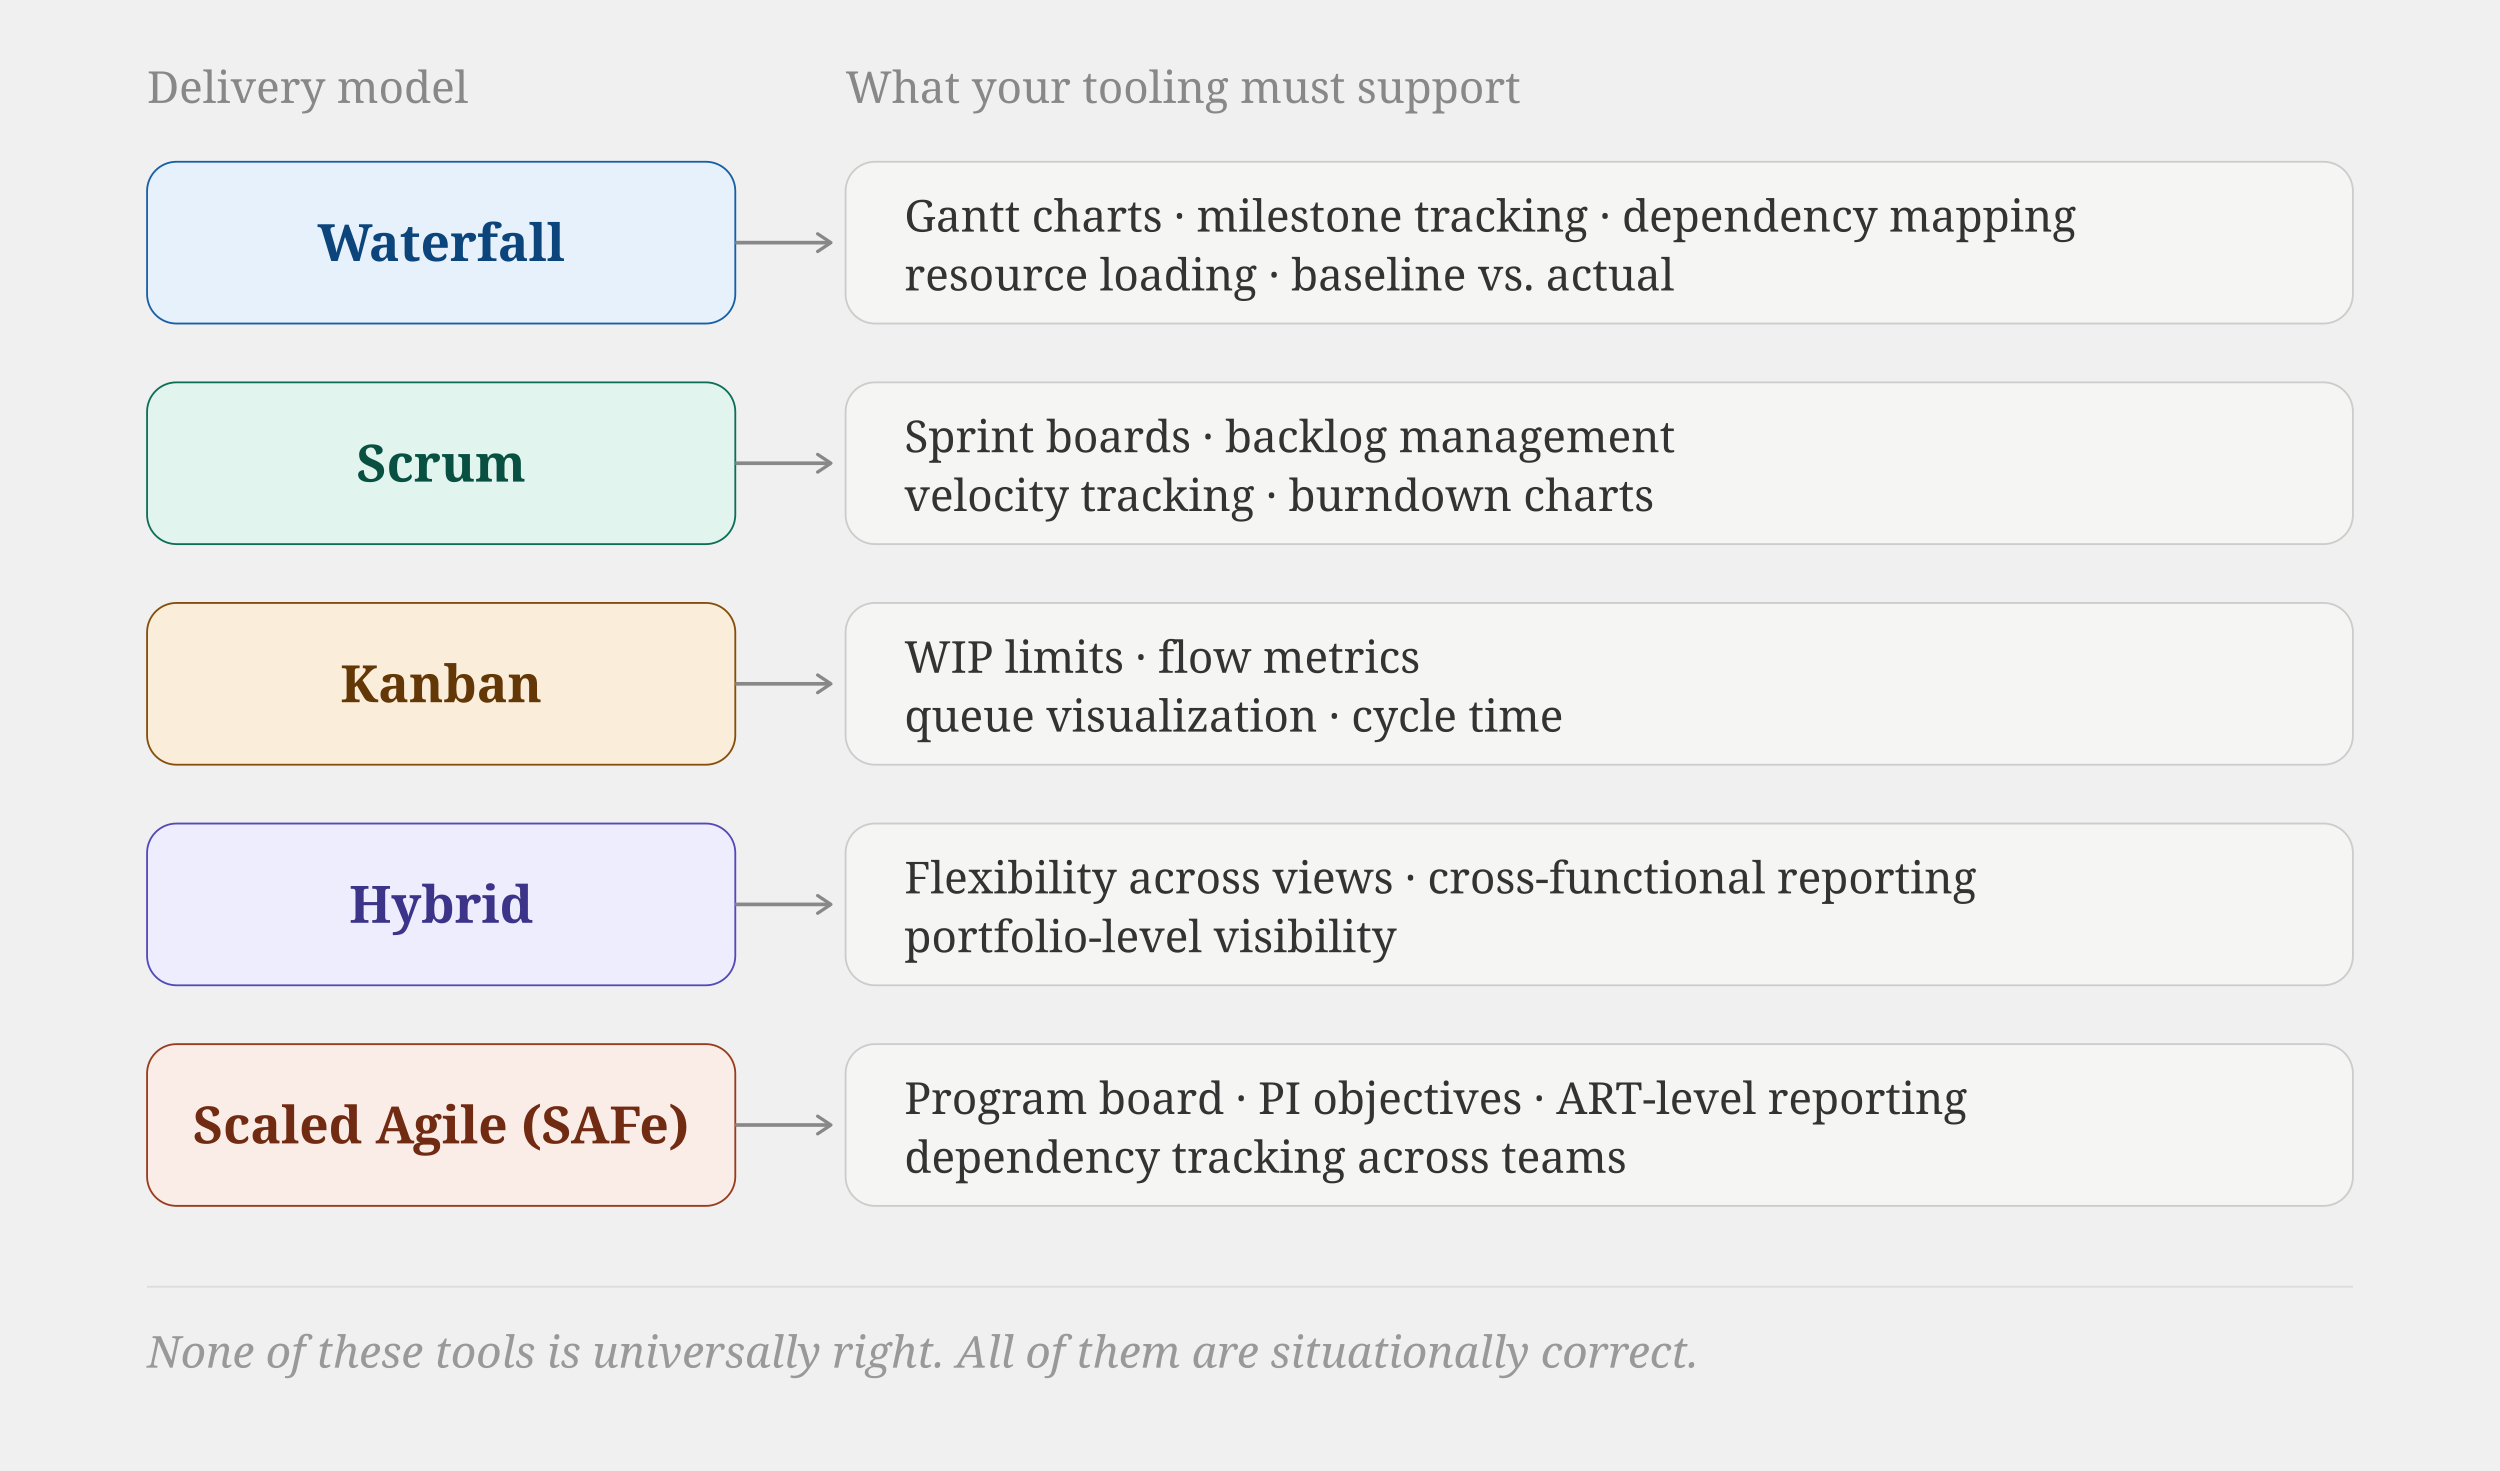
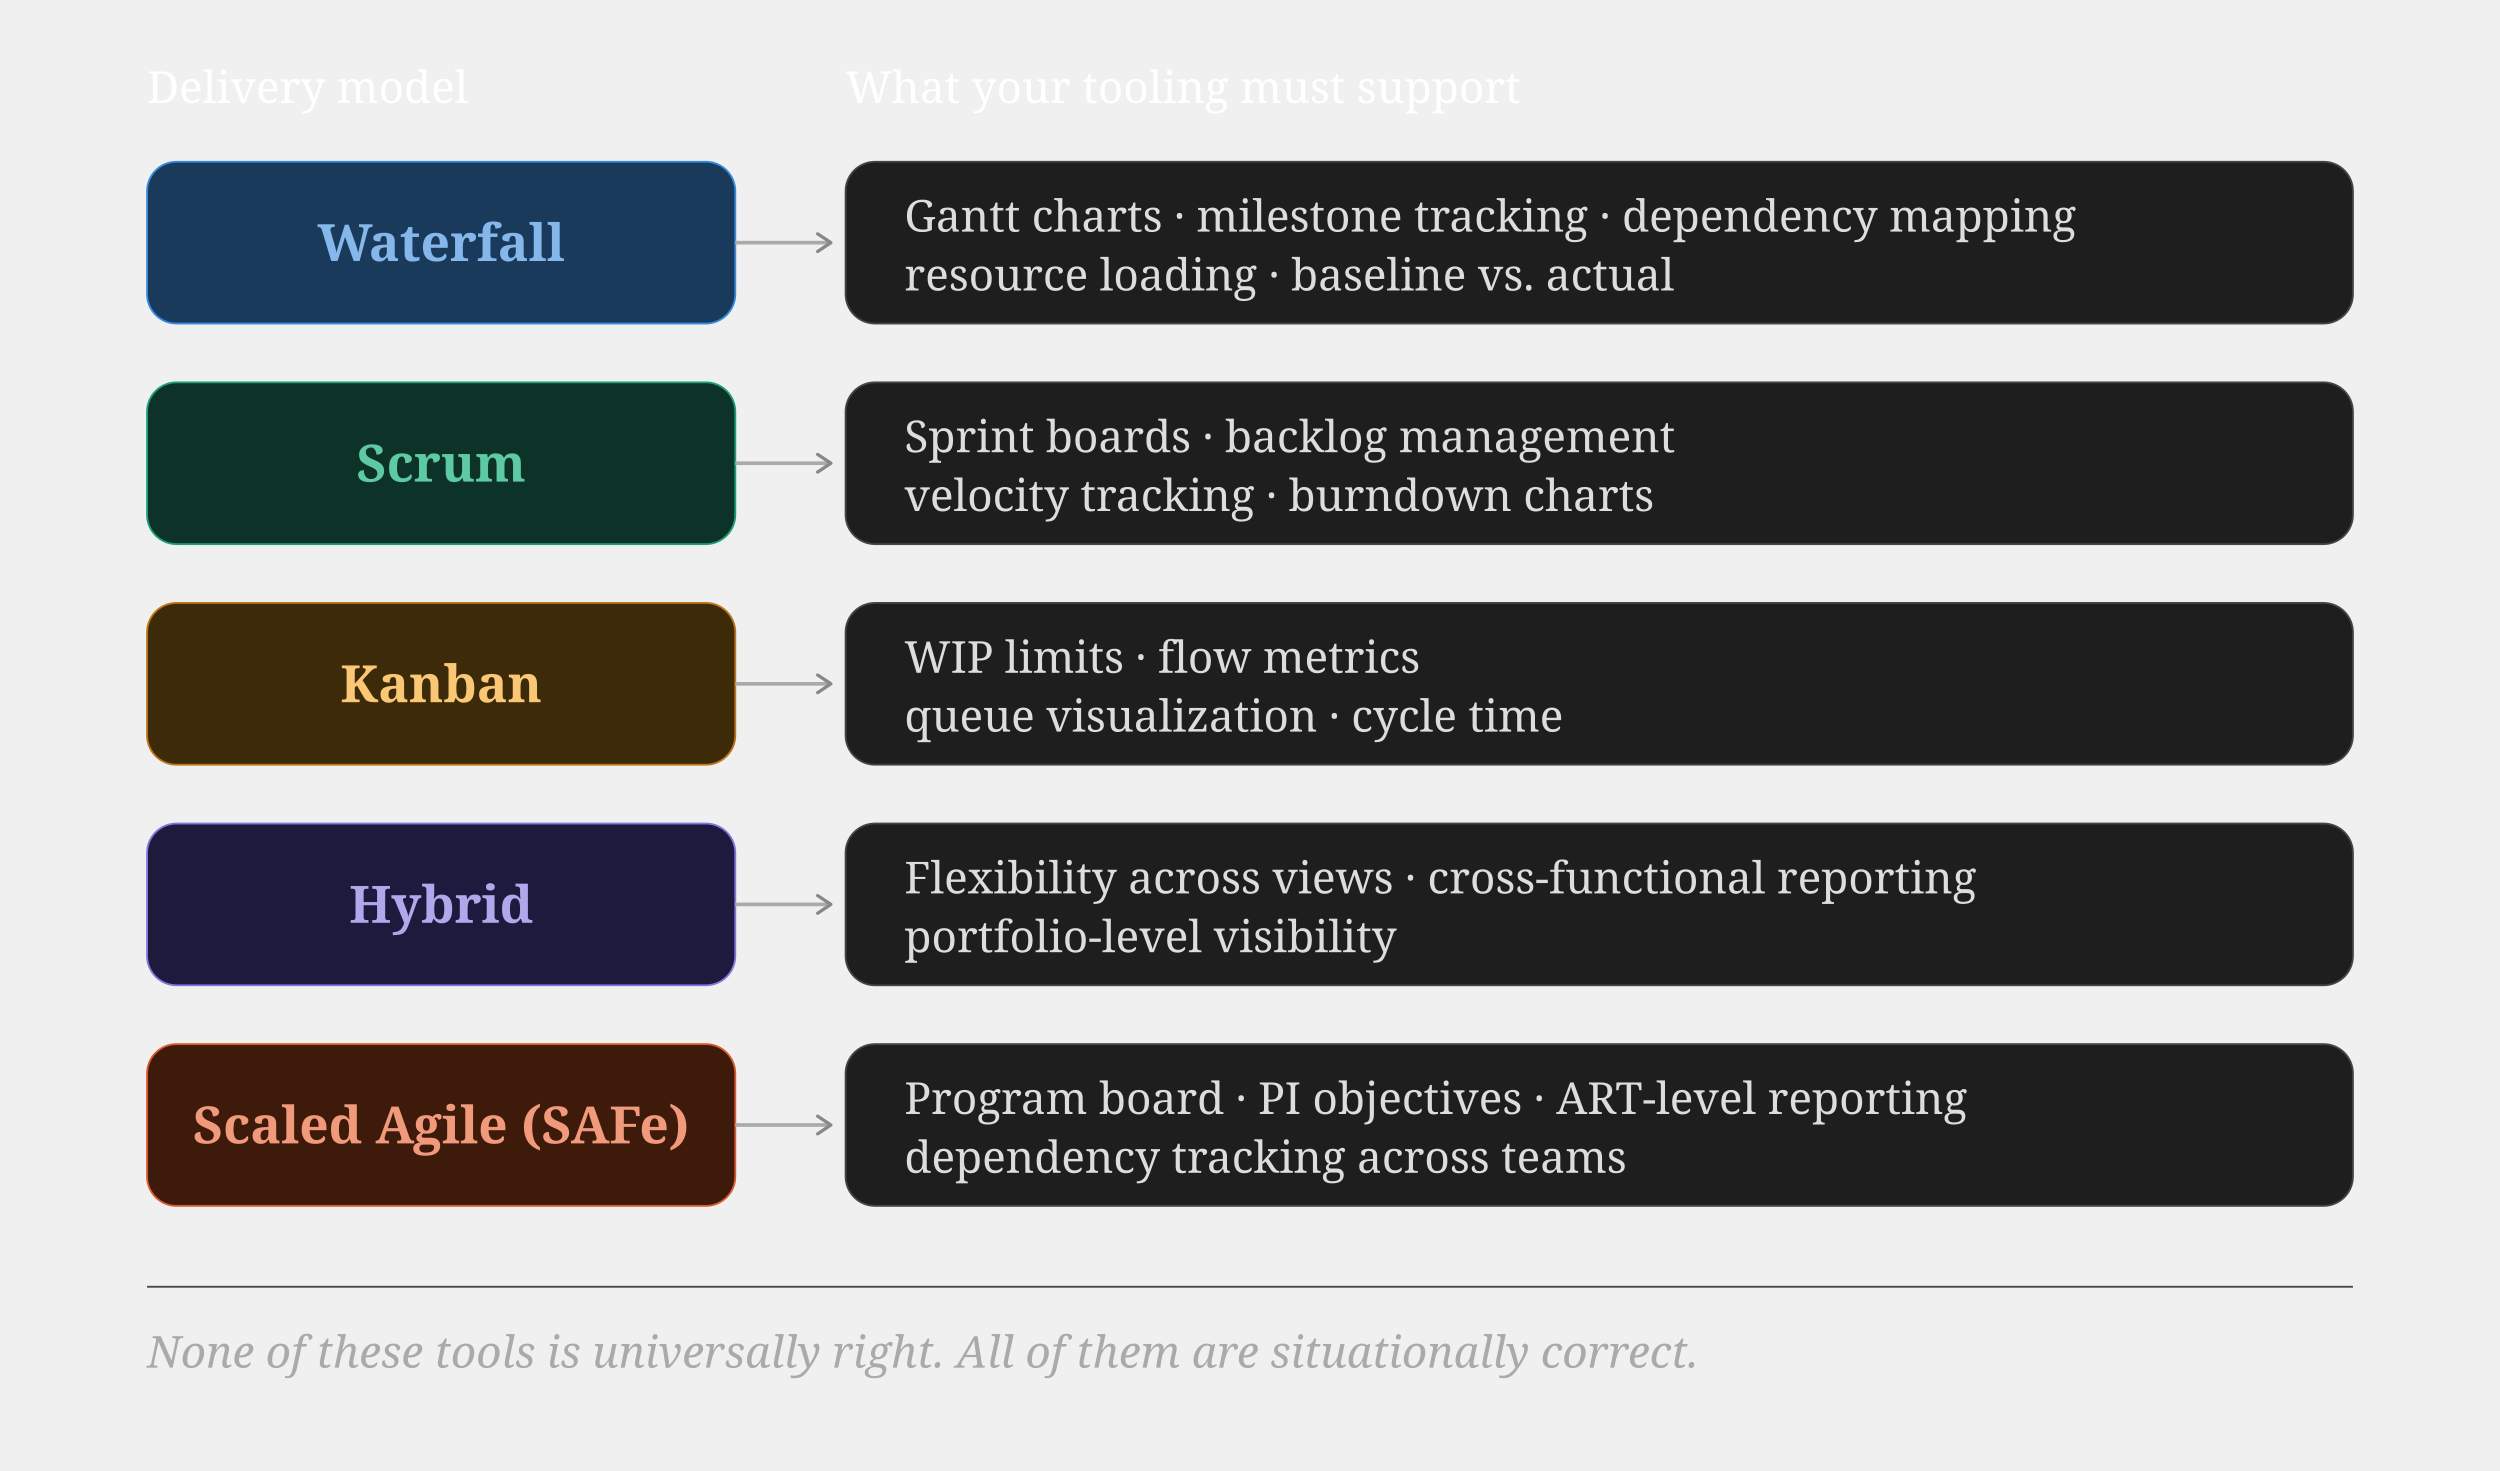
<svg xmlns="http://www.w3.org/2000/svg" width="100%" viewBox="0 0 680 400" font-family="Georgia, serif">
  <defs>
    <marker id="arrow" viewBox="0 0 10 10" refX="8" refY="5" markerWidth="6" markerHeight="6" orient="auto-start-reverse">
      <path d="M2 1L8 5L2 9" fill="none" stroke="#888" stroke-width="1.5" stroke-linecap="round" stroke-linejoin="round" />
    </marker>
  </defs>
-   <text x="40" y="28" font-size="12" fill="#888" font-family="Georgia, serif">Delivery model</text>
-   <text x="230" y="28" font-size="12" fill="#888" font-family="Georgia, serif">What your tooling must support</text>
-   <rect x="40" y="44" width="160" height="44" rx="8" fill="#E6F1FB" stroke="#185FA5" stroke-width="0.5" />
-   <text x="120" y="71" text-anchor="middle" font-size="14" font-weight="bold" fill="#0C447C" font-family="Georgia, serif">Waterfall</text>
-   <line x1="200" y1="66" x2="226" y2="66" stroke="#888" stroke-width="1" marker-end="url(#arrow)" />
-   <rect x="230" y="44" width="410" height="44" rx="8" fill="#f5f5f3" stroke="#ccc" stroke-width="0.5" />
-   <text x="246" y="63" font-size="12" fill="#333" font-family="Georgia, serif">Gantt charts · milestone tracking · dependency mapping</text>
-   <text x="246" y="79" font-size="12" fill="#333" font-family="Georgia, serif">resource loading · baseline vs. actual</text>
-   <rect x="40" y="104" width="160" height="44" rx="8" fill="#E1F5EE" stroke="#0F6E56" stroke-width="0.5" />
-   <text x="120" y="131" text-anchor="middle" font-size="14" font-weight="bold" fill="#085041" font-family="Georgia, serif">Scrum</text>
-   <line x1="200" y1="126" x2="226" y2="126" stroke="#888" stroke-width="1" marker-end="url(#arrow)" />
-   <rect x="230" y="104" width="410" height="44" rx="8" fill="#f5f5f3" stroke="#ccc" stroke-width="0.5" />
-   <text x="246" y="123" font-size="12" fill="#333" font-family="Georgia, serif">Sprint boards · backlog management</text>
-   <text x="246" y="139" font-size="12" fill="#333" font-family="Georgia, serif">velocity tracking · burndown charts</text>
-   <rect x="40" y="164" width="160" height="44" rx="8" fill="#FAEEDA" stroke="#854F0B" stroke-width="0.5" />
-   <text x="120" y="191" text-anchor="middle" font-size="14" font-weight="bold" fill="#633806" font-family="Georgia, serif">Kanban</text>
-   <line x1="200" y1="186" x2="226" y2="186" stroke="#888" stroke-width="1" marker-end="url(#arrow)" />
-   <rect x="230" y="164" width="410" height="44" rx="8" fill="#f5f5f3" stroke="#ccc" stroke-width="0.5" />
-   <text x="246" y="183" font-size="12" fill="#333" font-family="Georgia, serif">WIP limits · flow metrics</text>
-   <text x="246" y="199" font-size="12" fill="#333" font-family="Georgia, serif">queue visualization · cycle time</text>
-   <rect x="40" y="224" width="160" height="44" rx="8" fill="#EEEDFE" stroke="#534AB7" stroke-width="0.5" />
-   <text x="120" y="251" text-anchor="middle" font-size="14" font-weight="bold" fill="#3C3489" font-family="Georgia, serif">Hybrid</text>
-   <line x1="200" y1="246" x2="226" y2="246" stroke="#888" stroke-width="1" marker-end="url(#arrow)" />
-   <rect x="230" y="224" width="410" height="44" rx="8" fill="#f5f5f3" stroke="#ccc" stroke-width="0.5" />
-   <text x="246" y="243" font-size="12" fill="#333" font-family="Georgia, serif">Flexibility across views · cross-functional reporting</text>
-   <text x="246" y="259" font-size="12" fill="#333" font-family="Georgia, serif">portfolio-level visibility</text>
-   <rect x="40" y="284" width="160" height="44" rx="8" fill="#FAECE7" stroke="#993C1D" stroke-width="0.5" />
-   <text x="120" y="311" text-anchor="middle" font-size="14" font-weight="bold" fill="#712B13" font-family="Georgia, serif">Scaled Agile (SAFe)</text>
-   <line x1="200" y1="306" x2="226" y2="306" stroke="#888" stroke-width="1" marker-end="url(#arrow)" />
-   <rect x="230" y="284" width="410" height="44" rx="8" fill="#f5f5f3" stroke="#ccc" stroke-width="0.5" />
-   <text x="246" y="303" font-size="12" fill="#333" font-family="Georgia, serif">Program board · PI objectives · ART-level reporting</text>
-   <text x="246" y="319" font-size="12" fill="#333" font-family="Georgia, serif">dependency tracking across teams</text>
-   <line x1="40" y1="350" x2="640" y2="350" stroke="#ddd" stroke-width="0.5" />
-   <text x="40" y="372" font-size="12" fill="#999" font-family="Georgia, serif" font-style="italic">None of these tools is universally right. All of them are situationally correct.</text>
+   <text x="40" y="28" font-size="12" fill="#ffffff" font-family="Georgia, serif">Delivery model</text>
+   <text x="230" y="28" font-size="12" fill="#ffffff" font-family="Georgia, serif">What your tooling must support</text>
+   <rect x="40" y="44" width="160" height="44" rx="8" fill="#1a3a5c" stroke="#378ADD" stroke-width="0.5" />
+   <text x="120" y="71" text-anchor="middle" font-size="14" font-weight="bold" fill="#85B7EB" font-family="Georgia, serif">Waterfall</text>
+   <line x1="200" y1="66" x2="226" y2="66" stroke="#aaaaaa" stroke-width="1" marker-end="url(#arrow)" />
+   <rect x="230" y="44" width="410" height="44" rx="8" fill="#1e1e1e" stroke="#444" stroke-width="0.5" />
+   <text x="246" y="63" font-size="12" fill="#dddddd" font-family="Georgia, serif">Gantt charts · milestone tracking · dependency mapping</text>
+   <text x="246" y="79" font-size="12" fill="#dddddd" font-family="Georgia, serif">resource loading · baseline vs. actual</text>
+   <rect x="40" y="104" width="160" height="44" rx="8" fill="#0d3328" stroke="#1D9E75" stroke-width="0.5" />
+   <text x="120" y="131" text-anchor="middle" font-size="14" font-weight="bold" fill="#5DCAA5" font-family="Georgia, serif">Scrum</text>
+   <line x1="200" y1="126" x2="226" y2="126" stroke="#aaaaaa" stroke-width="1" marker-end="url(#arrow)" />
+   <rect x="230" y="104" width="410" height="44" rx="8" fill="#1e1e1e" stroke="#444" stroke-width="0.5" />
+   <text x="246" y="123" font-size="12" fill="#dddddd" font-family="Georgia, serif">Sprint boards · backlog management</text>
+   <text x="246" y="139" font-size="12" fill="#dddddd" font-family="Georgia, serif">velocity tracking · burndown charts</text>
+   <rect x="40" y="164" width="160" height="44" rx="8" fill="#3d2a08" stroke="#BA7517" stroke-width="0.5" />
+   <text x="120" y="191" text-anchor="middle" font-size="14" font-weight="bold" fill="#FAC775" font-family="Georgia, serif">Kanban</text>
+   <line x1="200" y1="186" x2="226" y2="186" stroke="#aaaaaa" stroke-width="1" marker-end="url(#arrow)" />
+   <rect x="230" y="164" width="410" height="44" rx="8" fill="#1e1e1e" stroke="#444" stroke-width="0.5" />
+   <text x="246" y="183" font-size="12" fill="#dddddd" font-family="Georgia, serif">WIP limits · flow metrics</text>
+   <text x="246" y="199" font-size="12" fill="#dddddd" font-family="Georgia, serif">queue visualization · cycle time</text>
+   <rect x="40" y="224" width="160" height="44" rx="8" fill="#1e1a3d" stroke="#7F77DD" stroke-width="0.5" />
+   <text x="120" y="251" text-anchor="middle" font-size="14" font-weight="bold" fill="#AFA9EC" font-family="Georgia, serif">Hybrid</text>
+   <line x1="200" y1="246" x2="226" y2="246" stroke="#aaaaaa" stroke-width="1" marker-end="url(#arrow)" />
+   <rect x="230" y="224" width="410" height="44" rx="8" fill="#1e1e1e" stroke="#444" stroke-width="0.5" />
+   <text x="246" y="243" font-size="12" fill="#dddddd" font-family="Georgia, serif">Flexibility across views · cross-functional reporting</text>
+   <text x="246" y="259" font-size="12" fill="#dddddd" font-family="Georgia, serif">portfolio-level visibility</text>
+   <rect x="40" y="284" width="160" height="44" rx="8" fill="#3d1a0a" stroke="#D85A30" stroke-width="0.5" />
+   <text x="120" y="311" text-anchor="middle" font-size="14" font-weight="bold" fill="#F0997B" font-family="Georgia, serif">Scaled Agile (SAFe)</text>
+   <line x1="200" y1="306" x2="226" y2="306" stroke="#aaaaaa" stroke-width="1" marker-end="url(#arrow)" />
+   <rect x="230" y="284" width="410" height="44" rx="8" fill="#1e1e1e" stroke="#444" stroke-width="0.5" />
+   <text x="246" y="303" font-size="12" fill="#dddddd" font-family="Georgia, serif">Program board · PI objectives · ART-level reporting</text>
+   <text x="246" y="319" font-size="12" fill="#dddddd" font-family="Georgia, serif">dependency tracking across teams</text>
+   <line x1="40" y1="350" x2="640" y2="350" stroke="#444" stroke-width="0.5" />
+   <text x="40" y="372" font-size="12" fill="#aaaaaa" font-family="Georgia, serif" font-style="italic">None of these tools is universally right. All of them are situationally correct.</text>
</svg>
